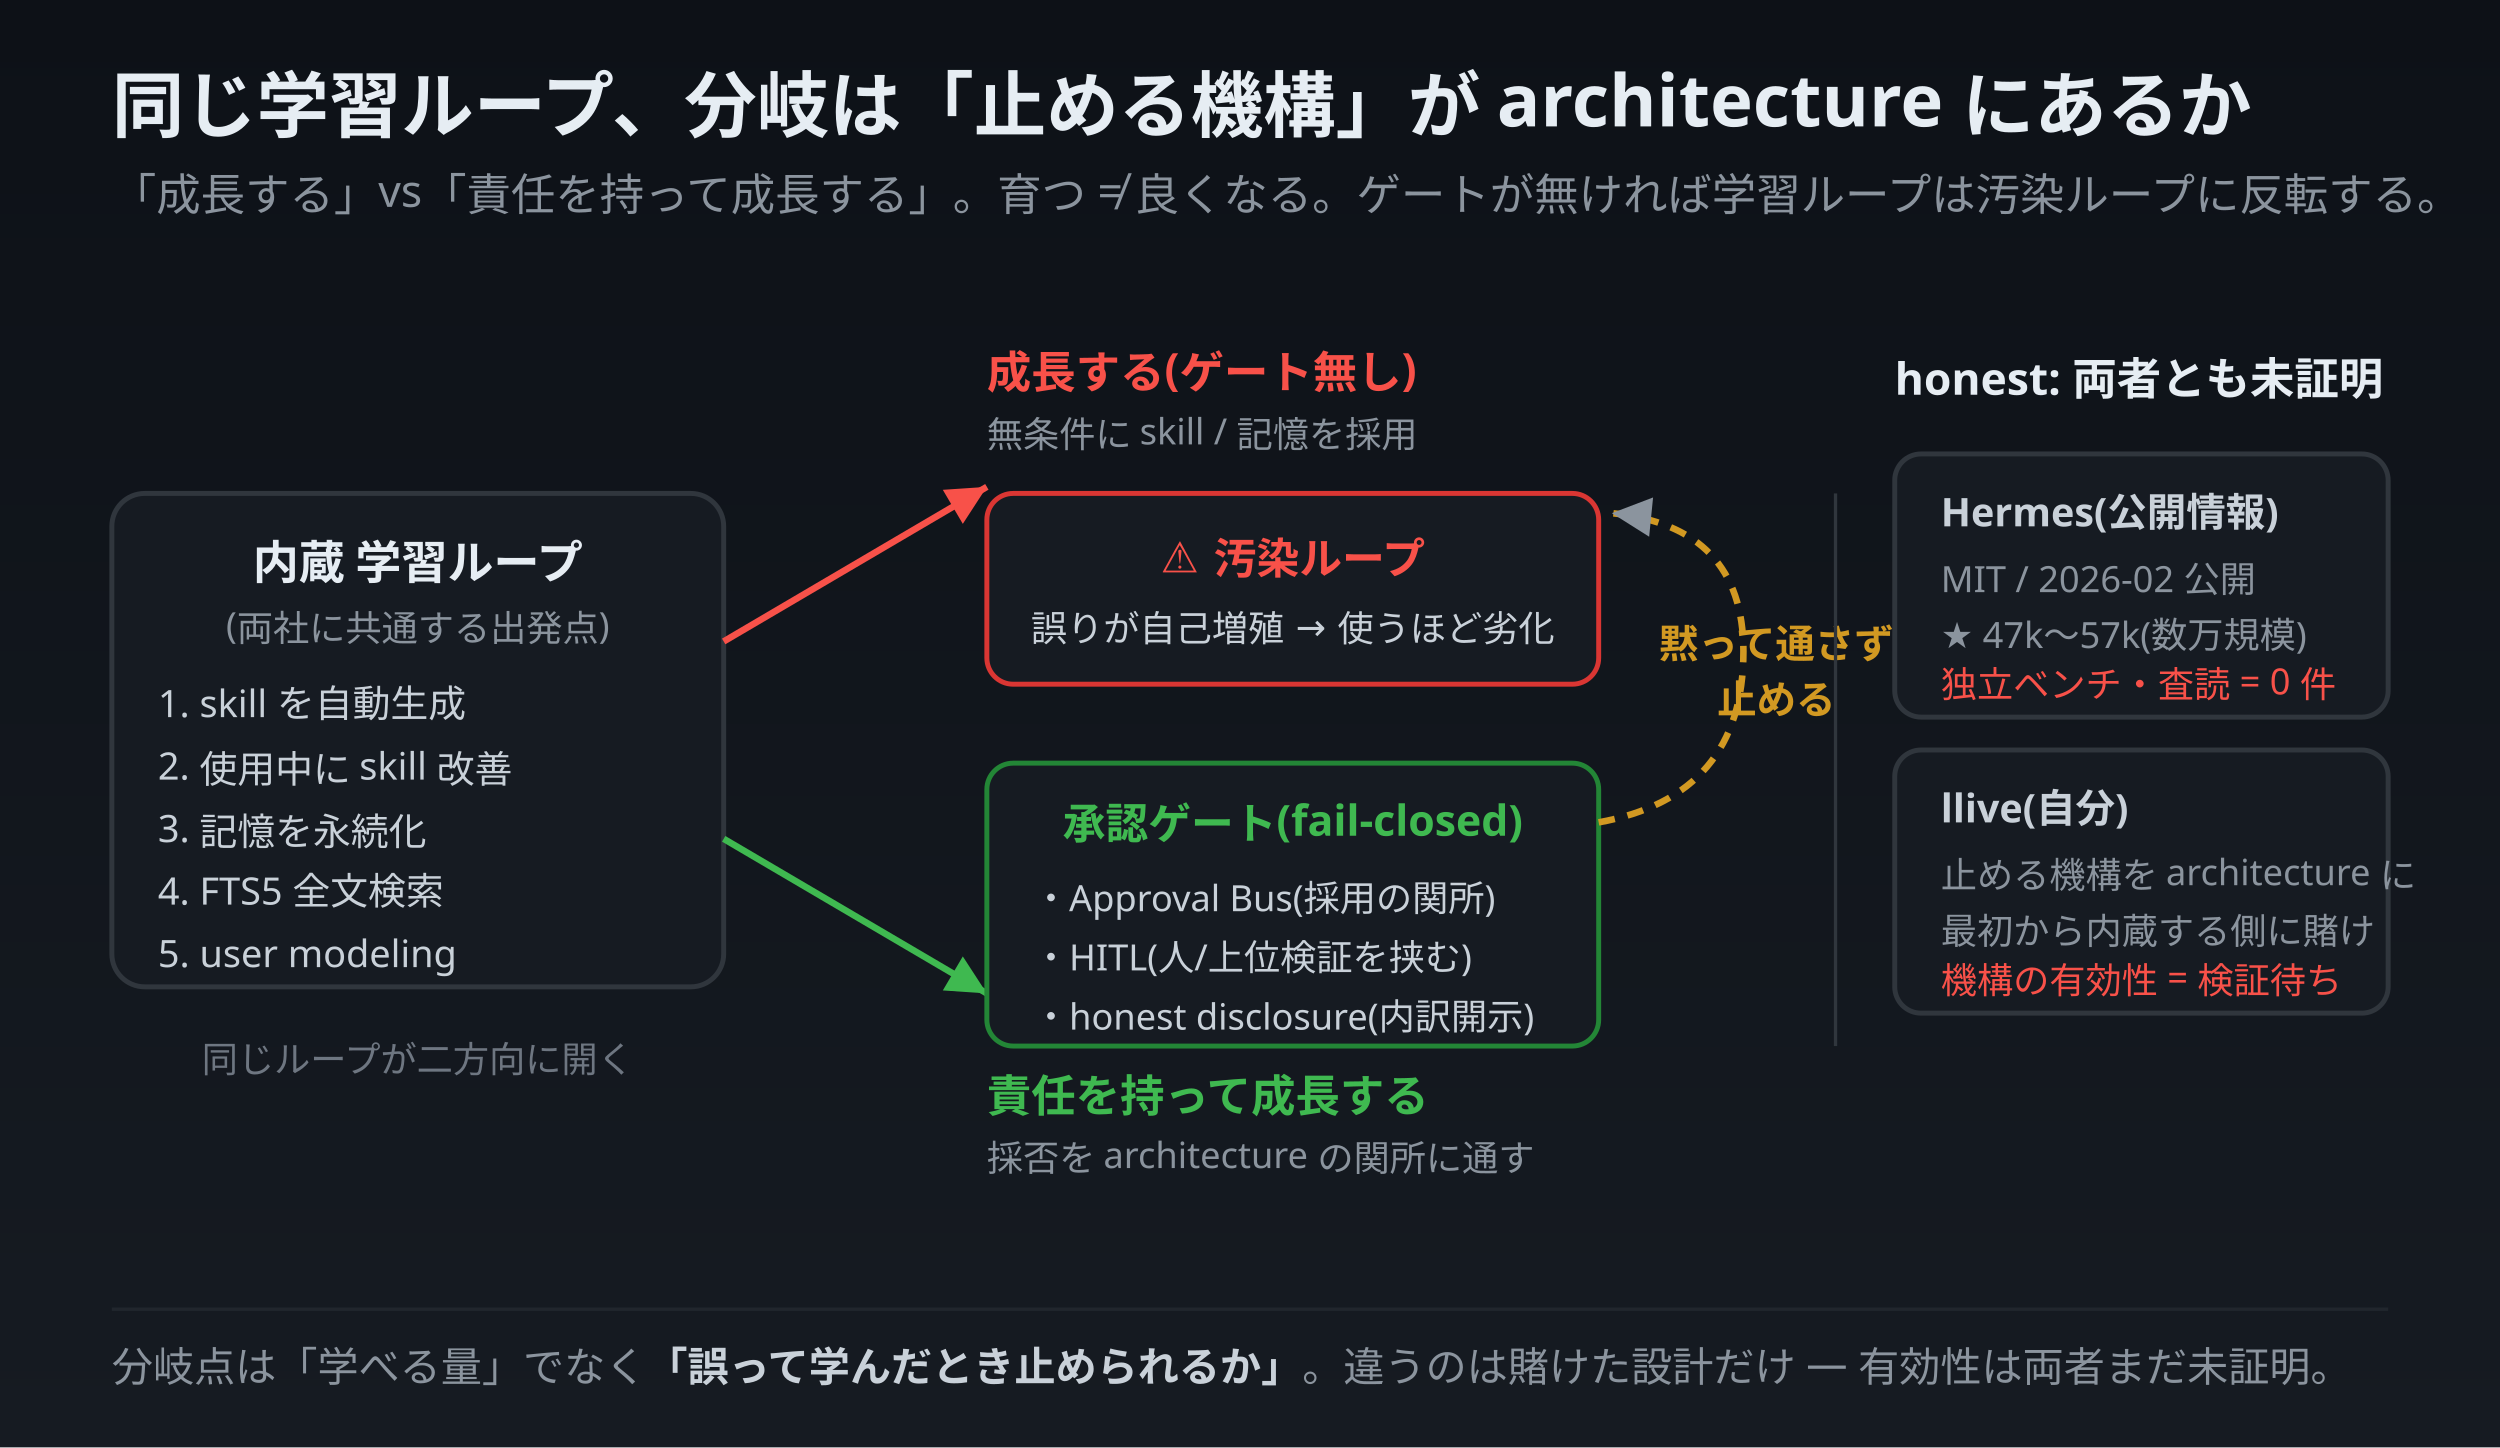
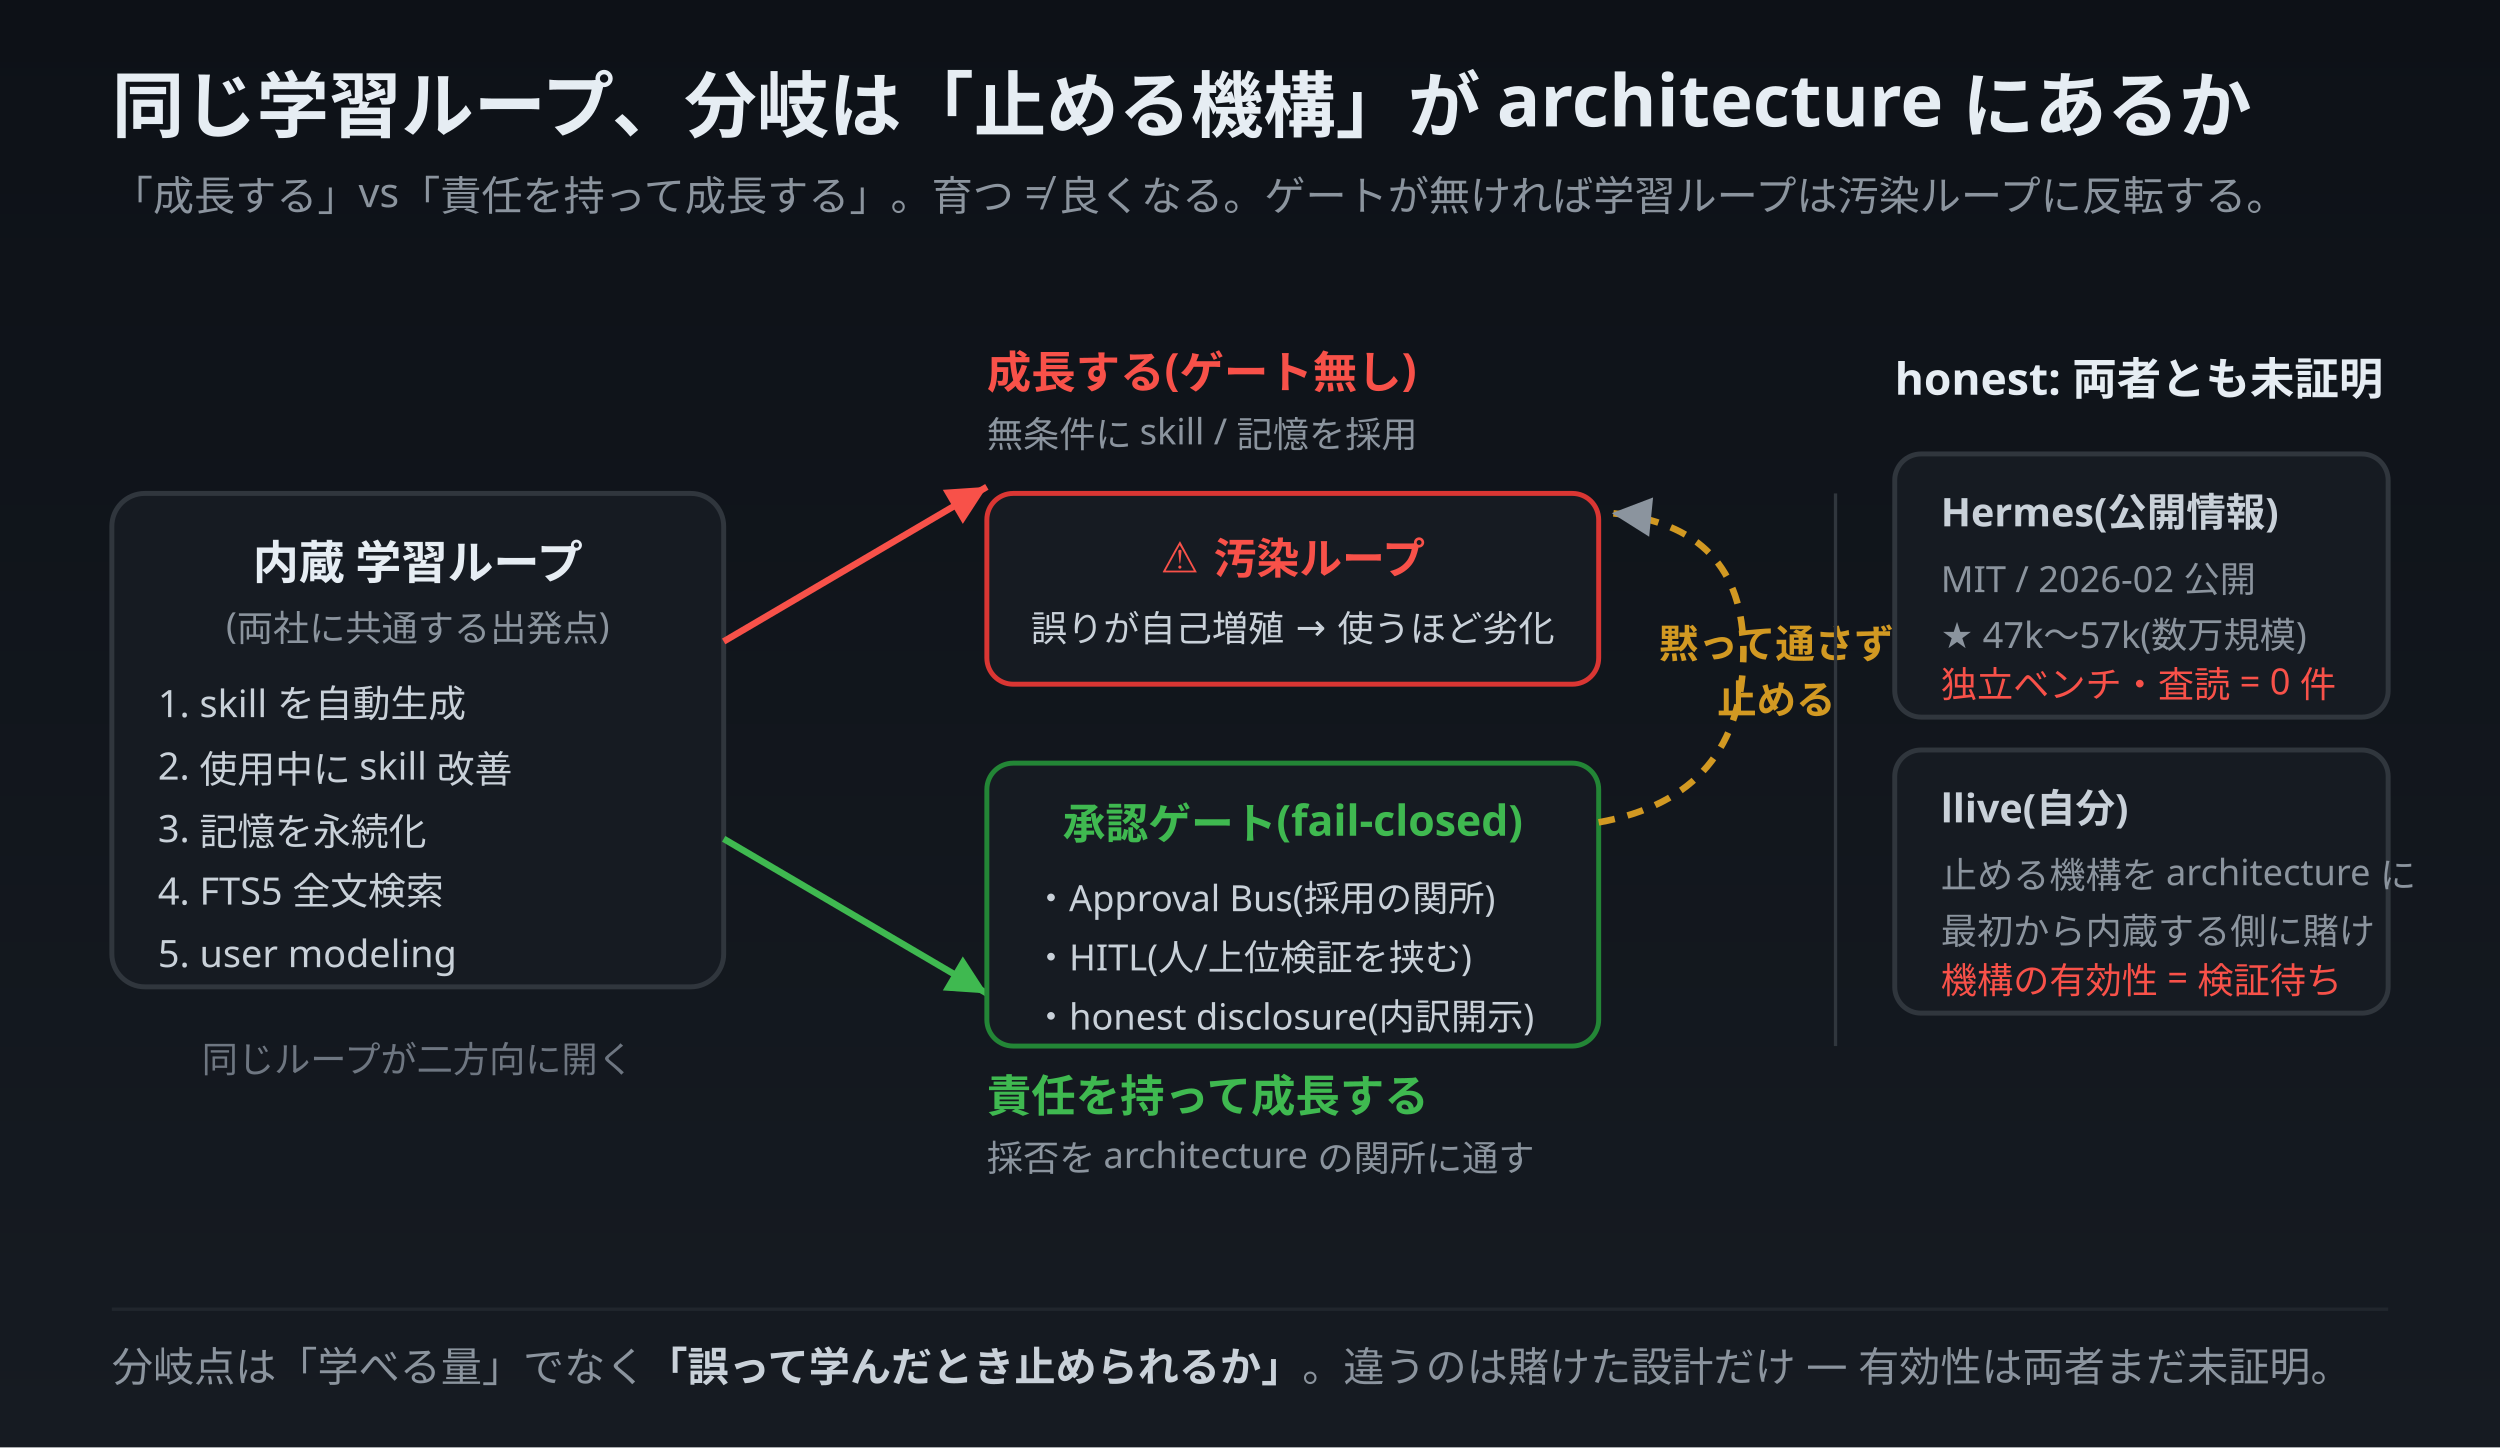
<svg xmlns="http://www.w3.org/2000/svg" viewBox="0 0 760 440" font-family="Segoe UI, Hiragino Kaku Gothic ProN, Meiryo, sans-serif">
  <defs>
    <linearGradient id="bg" x1="0" y1="0" x2="0" y2="1">
      <stop offset="0" stop-color="#0d1117" />
      <stop offset="1" stop-color="#161b22" />
    </linearGradient>
    <marker id="ar" markerWidth="8" markerHeight="8" refX="6" refY="3" orient="auto">
      <path d="M0,0 L6,3 L0,6 Z" fill="#8b949e" />
    </marker>
    <marker id="arR" markerWidth="8" markerHeight="8" refX="6" refY="3" orient="auto">
      <path d="M0,0 L6,3 L0,6 Z" fill="#f85149" />
    </marker>
    <marker id="arG" markerWidth="8" markerHeight="8" refX="6" refY="3" orient="auto">
      <path d="M0,0 L6,3 L0,6 Z" fill="#3fb950" />
    </marker>
  </defs>
  <rect width="760" height="440" fill="url(#bg)" />
  <text x="34" y="40" fill="#e6edf3" font-size="22" font-weight="700">同じ学習ループ、分岐は「止める機構」が architecture にあるか</text>
-   <text x="34" y="64" fill="#8b949e" font-size="13.5">「成長する」vs「責任を持って成長する」。育つ ≠ 良くなる。ゲートが無ければ学習ループは汚染ループに反転する。</text>
+   <text x="34" y="64" fill="#8b949e" font-size="12.5">「成長する」vs「責任を持って成長する」。育つ ≠ 良くなる。ゲートが無ければ学習ループは汚染ループに反転する。</text>
  <rect x="34" y="150" width="186" height="150" rx="10" fill="#161b22" stroke="#30363d" stroke-width="1.5" />
  <text x="127" y="176" fill="#e6edf3" font-size="14" font-weight="700" text-anchor="middle">内蔵 学習ループ</text>
  <text x="127" y="194" fill="#8b949e" font-size="11" text-anchor="middle">(両社に共通する出発点)</text>
  <text x="48" y="218" fill="#c9d1d9" font-size="11.5">1. skill を自動生成</text>
  <text x="48" y="237" fill="#c9d1d9" font-size="11.5">2. 使用中に skill 改善</text>
  <text x="48" y="256" fill="#c9d1d9" font-size="11.5">3. 記憶を永続化</text>
  <text x="48" y="275" fill="#c9d1d9" font-size="11.5">4. FTS5 全文検索</text>
  <text x="48" y="294" fill="#c9d1d9" font-size="11.5">5. user modeling</text>
  <text x="127" y="326" fill="#6e7681" font-size="11" text-anchor="middle">同じループが二方向に開く</text>
  <line x1="220" y1="195" x2="300" y2="148" stroke="#f85149" stroke-width="2" marker-end="url(#arR)" />
  <text x="300" y="118" fill="#f85149" font-size="13.5" font-weight="700">成長する(ゲート無し)</text>
  <text x="300" y="136" fill="#8b949e" font-size="11">無条件に skill / 記憶を採用</text>
  <rect x="300" y="150" width="186" height="58" rx="8" fill="#161b22" stroke="#da3633" stroke-width="1.5" />
  <text x="393" y="174" fill="#f85149" font-size="13" font-weight="700" text-anchor="middle">⚠ 汚染ループ</text>
  <text x="393" y="195" fill="#c9d1d9" font-size="11" text-anchor="middle">誤りが自己増殖 → 使うほど劣化</text>
  <line x1="220" y1="255" x2="300" y2="302" stroke="#3fb950" stroke-width="2" marker-end="url(#arG)" />
  <text x="300" y="338" fill="#3fb950" font-size="13.5" font-weight="700">責任を持って成長する</text>
  <text x="300" y="356" fill="#8b949e" font-size="11">採否を architecture の関所に通す</text>
  <rect x="300" y="232" width="186" height="86" rx="8" fill="#161b22" stroke="#238636" stroke-width="1.5" />
  <text x="393" y="255" fill="#3fb950" font-size="13" font-weight="700" text-anchor="middle">承認ゲート(fail-closed)</text>
  <text x="314" y="277" fill="#c9d1d9" font-size="11">・Approval Bus(採用の関所)</text>
  <text x="314" y="295" fill="#c9d1d9" font-size="11">・HITL(人/上位検証を挟む)</text>
  <text x="314" y="313" fill="#c9d1d9" font-size="11">・honest disclosure(内訳開示)</text>
  <path d="M486 250 q44 -8 44 -52 q0 -38 -40 -42" fill="none" stroke="#d29922" stroke-width="2" stroke-dasharray="5 4" marker-end="url(#ar)" />
  <text x="540" y="200" fill="#d29922" font-size="12" font-weight="700" text-anchor="middle">黙って通さず</text>
  <text x="540" y="217" fill="#d29922" font-size="12" font-weight="700" text-anchor="middle">止める</text>
  <line x1="558" y1="150" x2="558" y2="318" stroke="#30363d" stroke-width="1" />
  <text x="576" y="120" fill="#e6edf3" font-size="13.5" font-weight="700">honest: 両者とも未証明</text>
  <rect x="576" y="138" width="150" height="80" rx="8" fill="#161b22" stroke="#30363d" stroke-width="1.5" />
  <text x="590" y="160" fill="#c9d1d9" font-size="12" font-weight="700">Hermes(公開情報)</text>
  <text x="590" y="180" fill="#8b949e" font-size="11">MIT / 2026-02 公開</text>
  <text x="590" y="197" fill="#8b949e" font-size="11">★ 47k〜57k(数万規模)</text>
  <text x="590" y="212" fill="#f85149" font-size="11">独立ベンチ・査読 = 0 件</text>
  <rect x="576" y="228" width="150" height="80" rx="8" fill="#161b22" stroke="#30363d" stroke-width="1.5" />
  <text x="590" y="250" fill="#c9d1d9" font-size="12" font-weight="700">llive(自分)</text>
  <text x="590" y="270" fill="#8b949e" font-size="11">止める機構を architecture に</text>
  <text x="590" y="287" fill="#8b949e" font-size="11">最初から内蔵する側に賭け</text>
  <text x="590" y="302" fill="#f85149" font-size="11">機構の有効性 = 検証待ち</text>
  <line x1="34" y1="398" x2="726" y2="398" stroke="#21262d" stroke-width="1" />
  <text x="34" y="420" fill="#8b949e" font-size="12.5">分岐点は「学べる量」でなく<tspan fill="#c9d1d9" font-weight="700">「誤って学んだとき止められるか」</tspan>。違うのは賭けた設計だけ — 有効性は両者まだ未証明。</text>
</svg>
